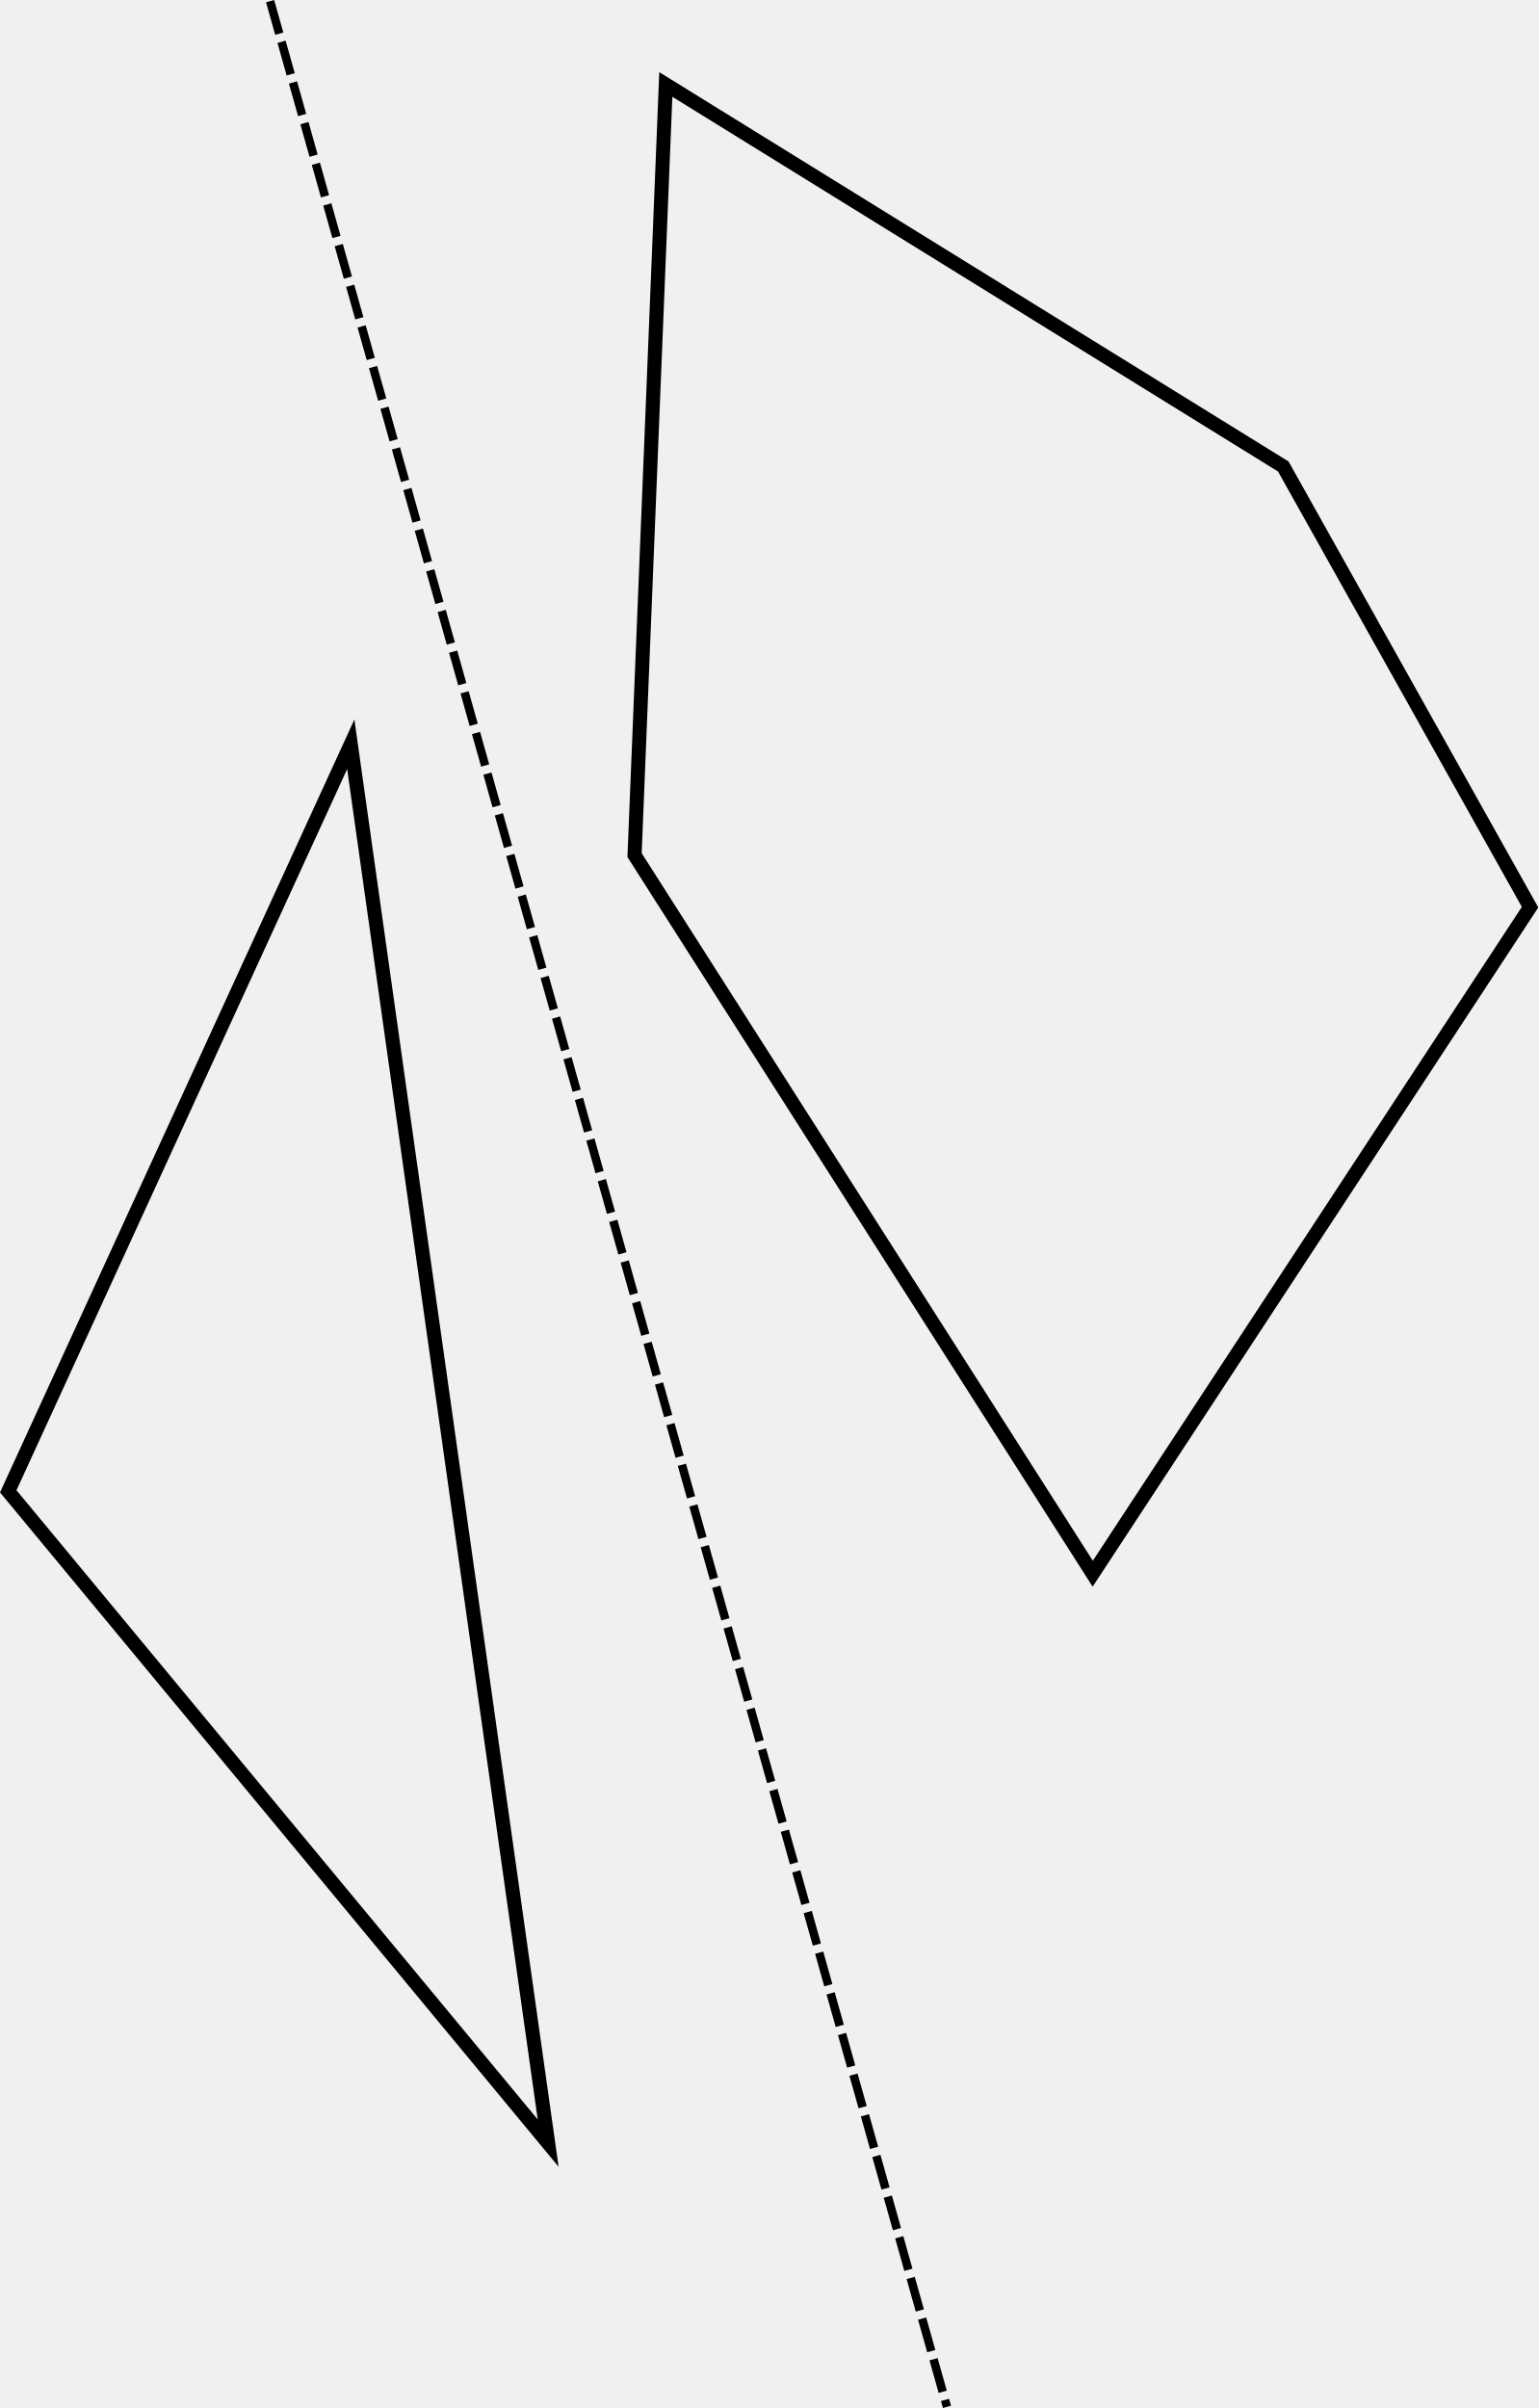
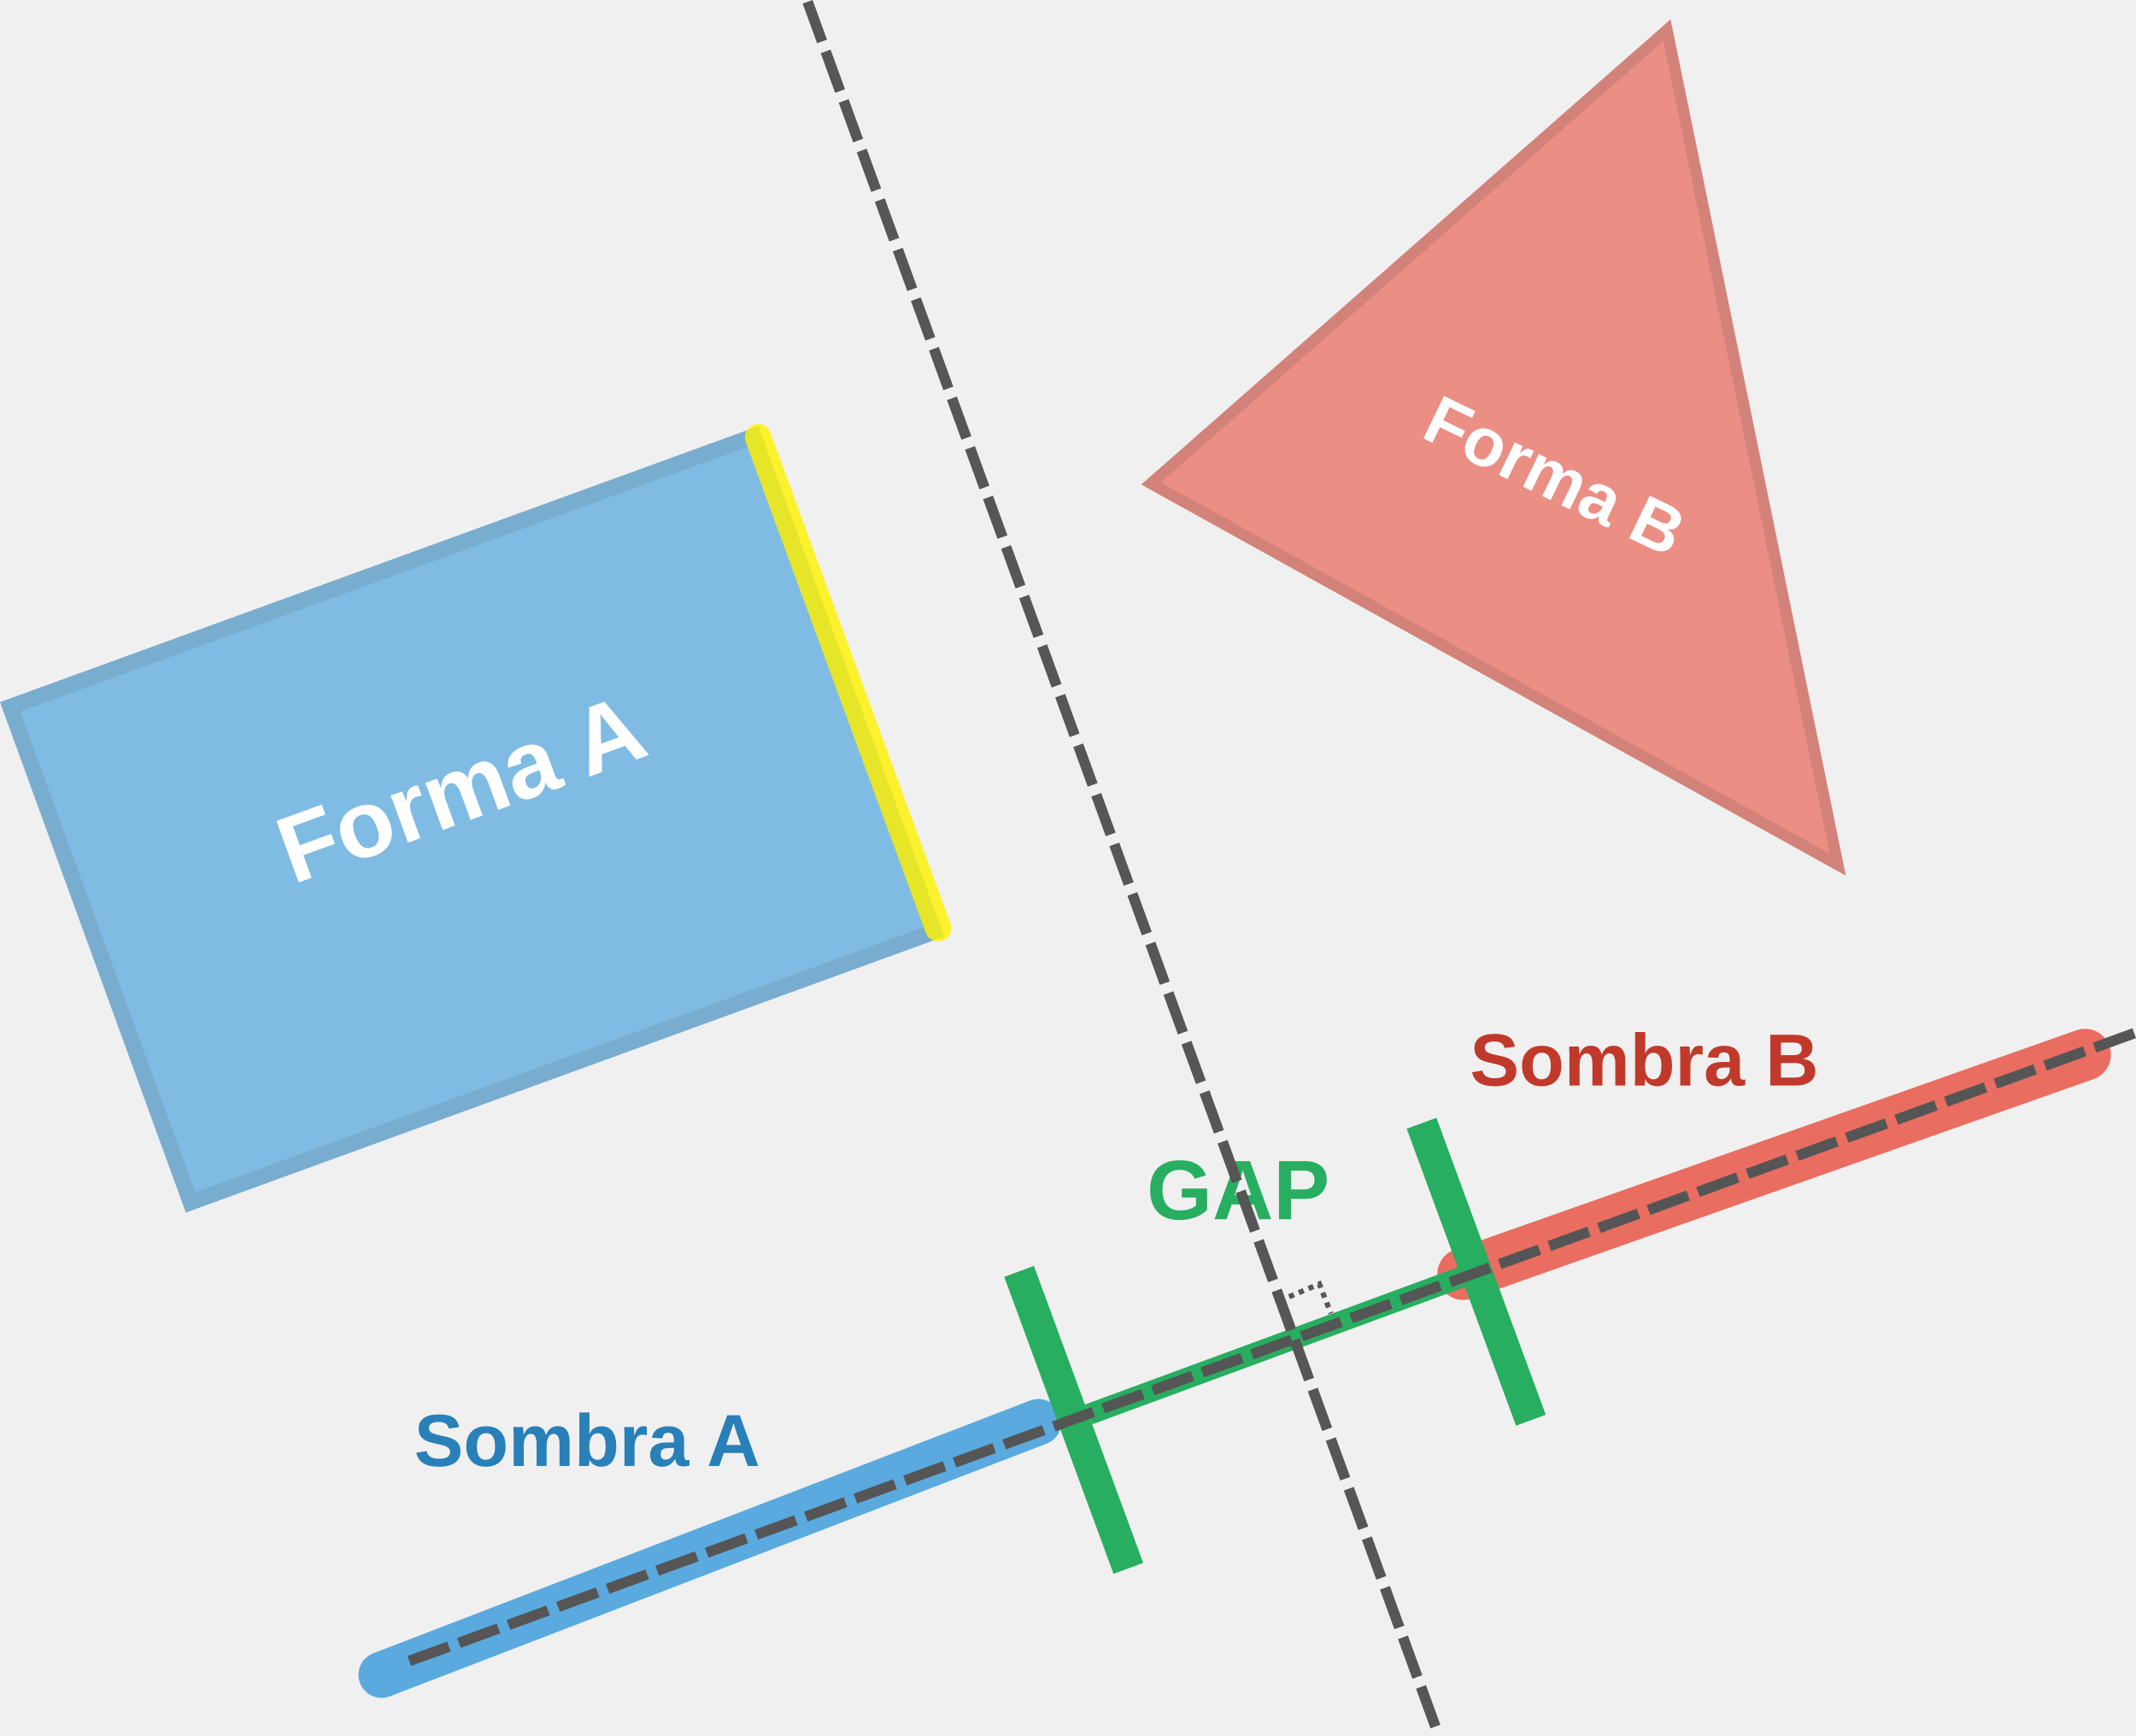
- <svg xmlns="http://www.w3.org/2000/svg" width="54.64mm" height="85.52mm" viewBox="0 0 54.64 85.52" version="1.1" id="svg1">
-   <defs id="defs1" />
-   <g id="layer1" transform="translate(-27.76183,-68.01417)">
-     <path style="fill:none;stroke:#000000;stroke-width:0.5;stroke-dasharray:none;stroke-opacity:1" d="m 28.055,120.979 12.166,-26.532 7.011,49.68 z" id="path1" />
-     <path style="fill:none;stroke:#000000;stroke-width:0.5;stroke-dasharray:none;stroke-opacity:1" d="m 50.301,98.384 1.11,-27.37 21.933,13.568 8.765,15.651 -15.534,23.671 z" id="path2" />
-     <path style="fill:none;stroke:#000000;stroke-width:0.3;stroke-dasharray:1.2, 0.3;stroke-dashoffset:0;stroke-opacity:1" d="M 37.356,68.055 61.397,153.493" id="path3" />
+ <svg xmlns="http://www.w3.org/2000/svg" width="404.955" height="329.028" viewBox="0 0 404.955 329.028" version="1.1" id="svg13">
+   <defs id="defs2">
+     <marker id="gap-marker-start" markerWidth="10" markerHeight="15" refX="10" refY="7.5" orient="auto">
+       <line x1="10" y1="0" x2="10" y2="15" stroke="#27ae60" stroke-width="3" id="line1" />
+     </marker>
+     <marker id="gap-marker-end" markerWidth="10" markerHeight="15" refX="0" refY="7.5" orient="auto">
+       <line x1="0" y1="0" x2="0" y2="15" stroke="#27ae60" stroke-width="3" id="line2" />
+     </marker>
+   </defs>
+   <pattern id="grid" width="50" height="50" patternUnits="userSpaceOnUse">
+     <path d="M 50 0 L 0 0 0 50" fill="none" stroke="#f9f9f9" stroke-width="1" id="path2" />
+   </pattern>
+   <g transform="rotate(-20,55.63566,703.6843)" id="g3">
+     <polygon points="350,250 200,250 200,150 350,150 " fill="#3498db" opacity="0.6" stroke="#2980b9" stroke-width="3" id="polygon2" style="display:inline" />
+     <text x="275" y="200" text-anchor="middle" font-family="Arial" font-weight="bold" fill="#ffffff" font-size="18px" id="text3">Forma A</text>
  </g>
+   <g transform="matrix(0.6976615,0.1869378,-0.1869378,0.6976615,-38.07325,-186.776)" id="g5">
+     <polygon points="450,250 550,100 650,300 " fill="#e74c3c" opacity="0.6" stroke="#c0392b" stroke-width="3" id="polygon4" transform="translate(-7.46518,30.53123)" />
+     <text x="581.899" y="150.516" text-anchor="middle" font-family="Arial" font-weight="bold" fill="#ffffff" font-size="18px" id="text5" transform="rotate(10.83875)">Forma B</text>
+   </g>
+   <line x1="72.337" y1="317.548" x2="196.875" y2="269.624" stroke="#3498db" stroke-width="8.75" stroke-linecap="round" opacity="0.8" id="line11" />
+   <text x="111.313" y="277.954" text-anchor="middle" font-family="Arial" fill="#2980b9" font-size="14px" font-weight="bold" id="text11">Sombra A</text>
+   <line x1="277.405" y1="241.56" x2="395.286" y2="199.971" stroke="#e74c3c" stroke-width="9.818" stroke-linecap="round" opacity="0.8" id="line12" />
+   <text x="311.735" y="205.816" text-anchor="middle" font-family="Arial" fill="#c0392b" font-size="14px" font-weight="bold" id="text12">Sombra B</text>
+   <g id="g13" transform="rotate(6.345858,1609.593,-1598.668)">
+     <line x1="421.316" y1="411.834" x2="488.684" y2="378.166" stroke="#27ae60" stroke-width="4" marker-start="url(#gap-marker-start)" marker-end="url(#gap-marker-end)" id="line13" />
+     <text x="401.737" y="418.71" text-anchor="middle" font-family="Arial" font-weight="bold" fill="#27ae60" font-size="16px" id="text13" transform="rotate(-6.322781)">GAP</text>
+   </g>
+   <path style="opacity:0.991;fill:none;stroke:#555555;stroke-width:2;stroke-dasharray:8, 2;stroke-dashoffset:0;stroke-opacity:1" d="M 153.111,0.342 272.743,329.028" id="path13" />
+   <path style="opacity:0.991;fill:none;stroke:#555555;stroke-width:2;stroke-dasharray:8, 2;stroke-dashoffset:0;stroke-opacity:1" d="M 404.613,195.892 75.927,315.524" id="path13-5" />
+   <path style="opacity:0.991;fill:none;stroke:#555555;stroke-width:1;stroke-dasharray:1, 1;stroke-dashoffset:0;stroke-opacity:1" d="m 242.549,246.64 7.584,-3.195 2.188,5.588" id="path14" />
+   <path style="opacity:0.991;fill:none;fill-opacity:1;stroke:#fff200;stroke-width:5;stroke-linecap:round;stroke-dasharray:none;stroke-opacity:0.817" d="M 143.719,82.894 177.861,175.982" id="path1" />
</svg>
